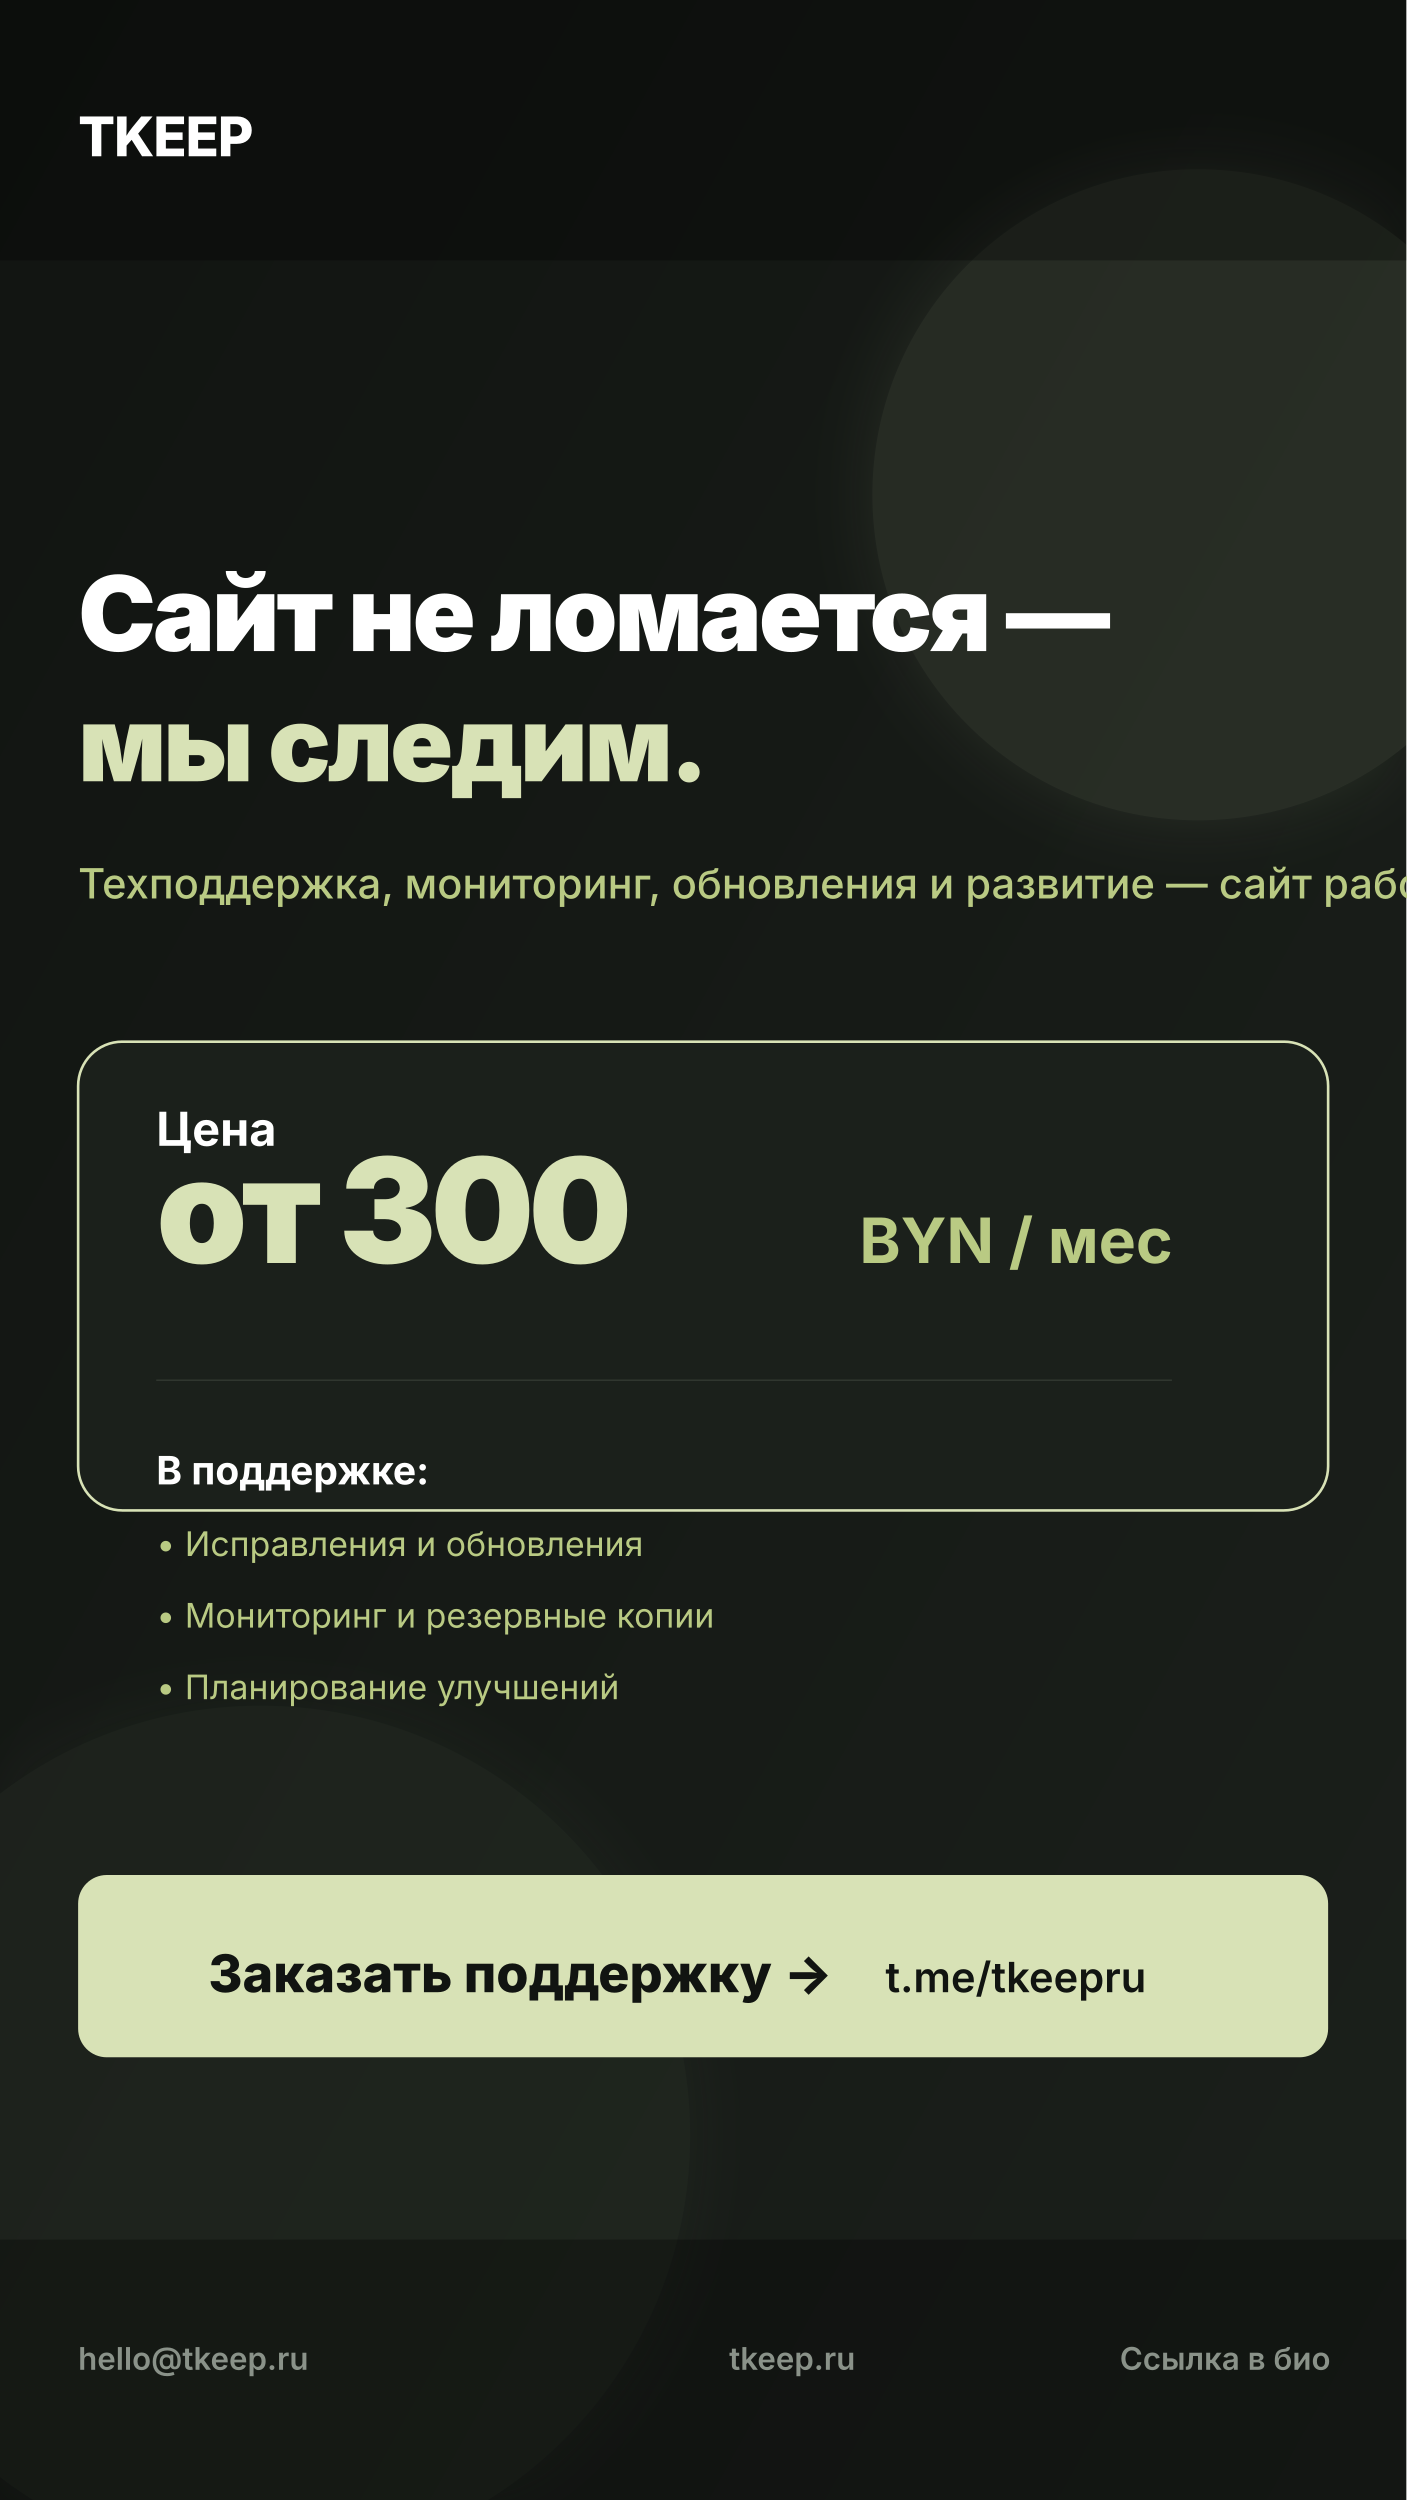
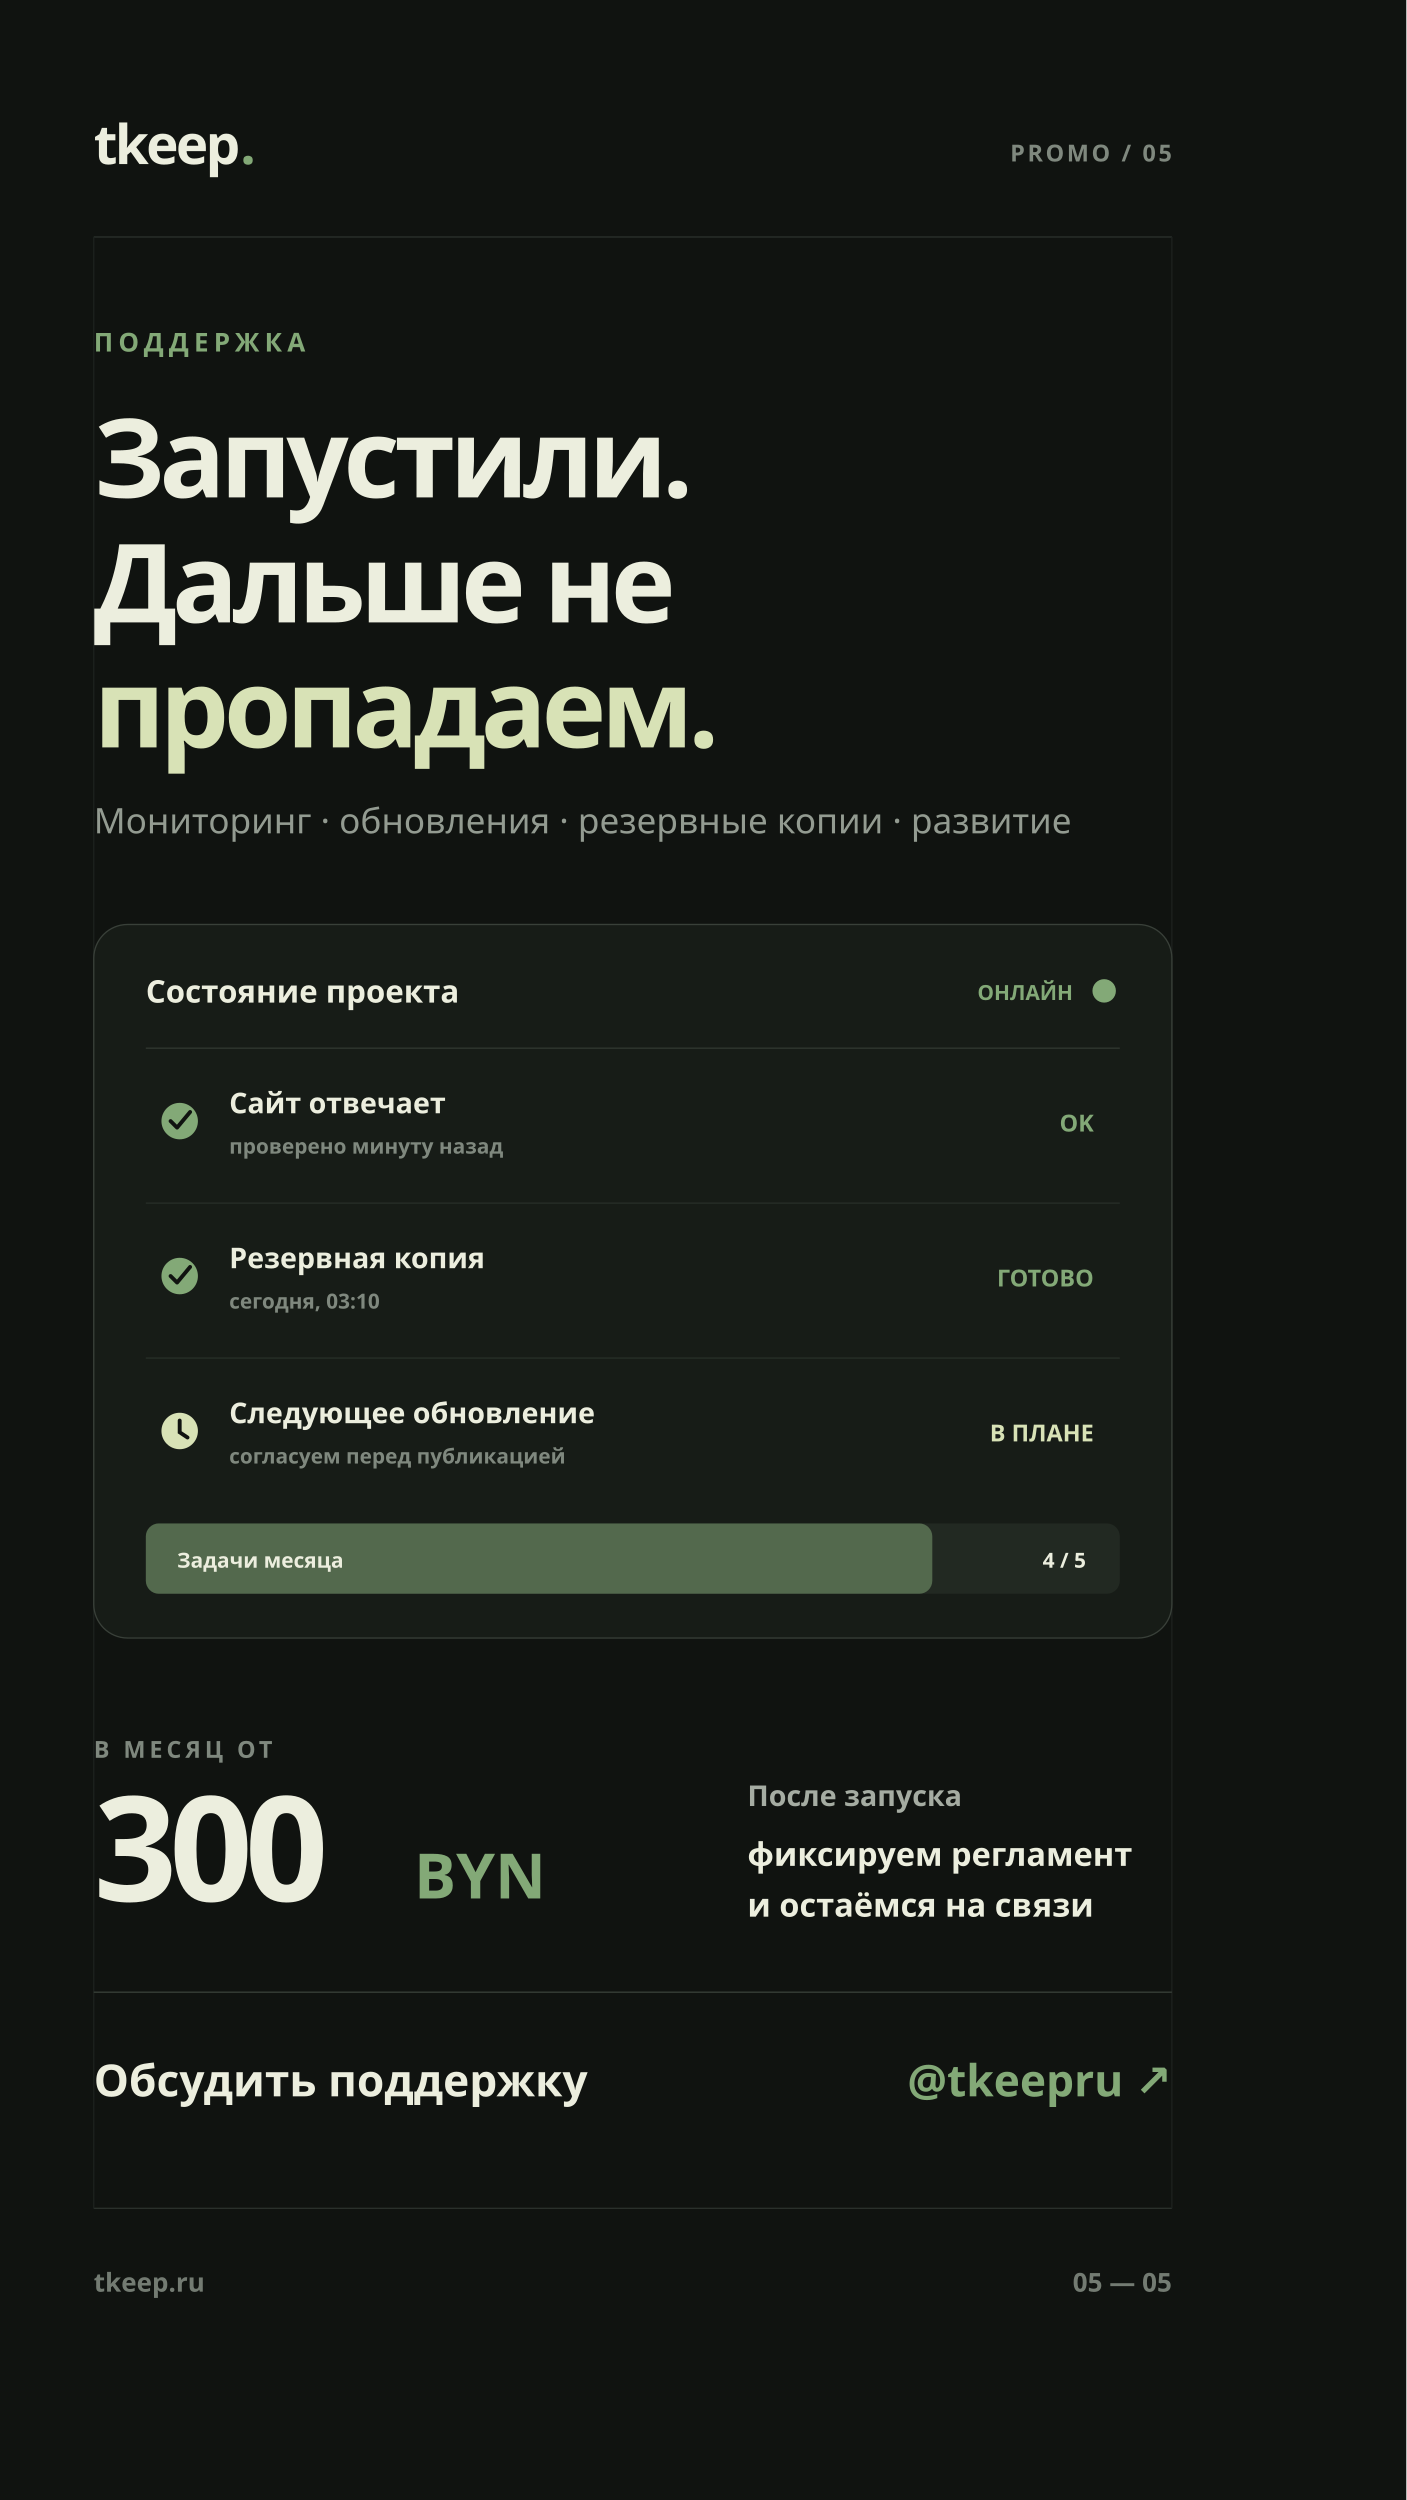
<svg xmlns="http://www.w3.org/2000/svg" width="1080" height="1920" viewBox="0 0 1080 1920">
  <defs>
-     <linearGradient id="grad5" x1="0%" y1="0%" x2="100%" y2="100%">
-       <stop offset="0%" style="stop-color:#111411;stop-opacity:1" />
-       <stop offset="100%" style="stop-color:#1b201b;stop-opacity:1" />
-     </linearGradient>
-     <filter id="glow5" x="-50%" y="-50%" width="200%" height="200%">
-       <feGaussianBlur stdDeviation="24" result="blur" />
-       <feComposite in="SourceGraphic" in2="blur" operator="over" />
-     </filter>
+     <style>
+       @font-face { font-family: Manrope; src: url('../assets/manrope.ttf') format('truetype'); font-weight: 200 800; }
+       text { font-family: Manrope, sans-serif; }
+     </style>
  </defs>
-   <rect width="1080" height="1920" fill="url(#grad5)" />
-   <circle cx="920" cy="380" r="250" fill="#d8e2b6" opacity="0.09" filter="url(#glow5)" />
-   <circle cx="200" cy="1640" r="330" fill="#83a977" opacity="0.07" filter="url(#glow5)" />
-   <rect x="0" y="0" width="1080" height="200" fill="#000000" opacity="0.30" />
-   <rect x="0" y="1720" width="1080" height="200" fill="#000000" opacity="0.30" />
-   <text x="60" y="120" font-family="Inter, sans-serif" font-size="42" font-weight="800" fill="#ffffff" letter-spacing="-0.02em">TKEEP<span fill="#d8e2b6">.</span>
+   <rect width="1080" height="1920" fill="#101310" />
+   <path d="M72 182H900M72 1696H900" stroke="#2b312c" />
+   <path d="M72 182V1696M900 182V1696" stroke="#1c211d" />
+   <text x="72" y="126" fill="#eceede" font-size="42" font-weight="800" letter-spacing="-2">tkeep<tspan fill="#83a977">.</tspan>
  </text>
-   <text x="60" y="500" font-family="Inter, sans-serif" font-size="80" font-weight="900" fill="#ffffff" line-height="1.05" letter-spacing="-0.03em">
-     Сайт не ломается —
-   </text>
-   <text x="60" y="600" font-family="Inter, sans-serif" font-size="80" font-weight="900" fill="#d8e2b6" line-height="1.05" letter-spacing="-0.03em">
-     мы следим.
-   </text>
-   <text x="60" y="690" font-family="Inter, sans-serif" font-size="32" font-weight="500" fill="#b9ca83" line-height="1.4">
-     Техподдержка, мониторинг, обновления и развитие — сайт работает, вы развиваете бизнес.
-   </text>
-   <rect x="60" y="800" width="960" height="360" rx="34" fill="#1b201b" stroke="#d8e2b6" stroke-width="2" />
-   <text x="120" y="880" font-family="Inter, sans-serif" font-size="36" font-weight="700" fill="#ffffff">Цена</text>
-   <text x="120" y="970" font-family="Inter, sans-serif" font-size="112" font-weight="900" fill="#d8e2b6" letter-spacing="-0.04em">от 300</text>
-   <text x="660" y="970" font-family="Inter, sans-serif" font-size="48" font-weight="700" fill="#b9ca83">BYN / мес</text>
-   <line x1="120" y1="1060" x2="900" y2="1060" stroke="#333a32" stroke-width="1" />
-   <text x="120" y="1140" font-family="Inter, sans-serif" font-size="30" font-weight="700" fill="#ffffff">В поддержке:</text>
-   <text x="120" y="1195" font-family="Inter, sans-serif" font-size="26" font-weight="400" fill="#b9ca83">• Исправления и обновления</text>
-   <text x="120" y="1250" font-family="Inter, sans-serif" font-size="26" font-weight="400" fill="#b9ca83">• Мониторинг и резервные копии</text>
-   <text x="120" y="1305" font-family="Inter, sans-serif" font-size="26" font-weight="400" fill="#b9ca83">• Планирование улучшений</text>
-   <rect x="60" y="1440" width="960" height="140" rx="22" fill="#d8e2b6" />
-   <text x="160" y="1530" font-family="Inter, sans-serif" font-size="40" font-weight="800" fill="#111411">Заказать поддержку →</text>
-   <text x="680" y="1530" font-family="Inter, sans-serif" font-size="32" font-weight="600" fill="#111411">t.me/tkeepru</text>
-   <text x="60" y="1820" font-family="Inter, sans-serif" font-size="24" font-weight="600" fill="#8a9289">hello@tkeep.ru</text>
-   <text x="560" y="1820" font-family="Inter, sans-serif" font-size="24" font-weight="600" fill="#8a9289">tkeep.ru</text>
-   <text x="860" y="1820" font-family="Inter, sans-serif" font-size="24" font-weight="600" fill="#8a9289">Ссылка в био</text>
+   <text x="900" y="124" fill="#7f887e" font-size="18" font-weight="700" text-anchor="end" letter-spacing="2">PROMO / 05</text>
+   <text x="72" y="270" fill="#83a977" font-size="20" font-weight="800" letter-spacing="4">ПОДДЕРЖКА</text>
+   <text x="72" y="382" fill="#eceede" font-size="84" font-weight="650" letter-spacing="-4">Запустили.</text>
+   <text x="72" y="478" fill="#eceede" font-size="84" font-weight="650" letter-spacing="-4">Дальше не</text>
+   <text x="72" y="574" fill="#d8e2b6" font-size="84" font-weight="650" letter-spacing="-4">пропадаем.</text>
+   <text x="72" y="640" fill="#939b91" font-size="27" font-weight="500">Мониторинг · обновления · резервные копии · развитие</text>
+   <rect x="72" y="710" width="828" height="548" rx="26" fill="#171c17" stroke="#394039" />
+   <text x="112" y="770" fill="#eceede" font-size="24" font-weight="750">Состояние проекта</text>
+   <circle cx="848" cy="761" r="9" fill="#83a977" />
+   <text x="824" y="768" fill="#83a977" font-size="16" font-weight="750" text-anchor="end">ОНЛАЙН</text>
+   <path d="M112 805H860" stroke="#303730" />
+   <circle cx="138" cy="861" r="14" fill="#83a977" />
+   <path d="M131 861l5 5 10-12" fill="none" stroke="#101310" stroke-width="3" stroke-linecap="round" stroke-linejoin="round" />
+   <text x="176" y="855" fill="#eceede" font-size="22" font-weight="700">Сайт отвечает</text>
+   <text x="176" y="886" fill="#7f887e" font-size="16" font-weight="600">проверено минуту назад</text>
+   <text x="840" y="869" fill="#83a977" font-size="18" font-weight="800" text-anchor="end">OK</text>
+   <path d="M112 924H860" stroke="#272e28" />
+   <circle cx="138" cy="980" r="14" fill="#83a977" />
+   <path d="M131 980l5 5 10-12" fill="none" stroke="#101310" stroke-width="3" stroke-linecap="round" stroke-linejoin="round" />
+   <text x="176" y="974" fill="#eceede" font-size="22" font-weight="700">Резервная копия</text>
+   <text x="176" y="1005" fill="#7f887e" font-size="16" font-weight="600">сегодня, 03:10</text>
+   <text x="840" y="988" fill="#83a977" font-size="18" font-weight="800" text-anchor="end">ГОТОВО</text>
+   <path d="M112 1043H860" stroke="#272e28" />
+   <circle cx="138" cy="1099" r="14" fill="#d8e2b6" />
+   <path d="M138 1091v9l6 4" fill="none" stroke="#101310" stroke-width="3" stroke-linecap="round" />
+   <text x="176" y="1093" fill="#eceede" font-size="22" font-weight="700">Следующее обновление</text>
+   <text x="176" y="1124" fill="#7f887e" font-size="16" font-weight="600">согласуем перед публикацией</text>
+   <text x="840" y="1107" fill="#d8e2b6" font-size="18" font-weight="800" text-anchor="end">В ПЛАНЕ</text>
+   <rect x="112" y="1170" width="748" height="54" rx="10" fill="#222922" />
+   <rect x="112" y="1170" width="604" height="54" rx="10" fill="#83a977" opacity=".5" />
+   <text x="136" y="1204" fill="#eceede" font-size="16" font-weight="750">Задачи месяца</text>
+   <text x="834" y="1204" fill="#eceede" font-size="16" font-weight="800" text-anchor="end">4 / 5</text>
+   <text x="72" y="1350" fill="#7f887e" font-size="18" font-weight="800" letter-spacing="3">В МЕСЯЦ ОТ</text>
+   <text x="72" y="1460" fill="#eceede" font-size="112" font-weight="700" letter-spacing="-6">300</text>
+   <text x="318" y="1458" fill="#83a977" font-size="48" font-weight="750">BYN</text>
+   <text x="574" y="1387" fill="#a5aca2" font-size="22" font-weight="600">После запуска</text>
+   <text x="574" y="1433" fill="#eceede" font-size="25" font-weight="650">фиксируем регламент</text>
+   <text x="574" y="1472" fill="#eceede" font-size="25" font-weight="650">и остаёмся на связи</text>
+   <path d="M72 1530H900" stroke="#384038" />
+   <text x="72" y="1610" fill="#eceede" font-size="34" font-weight="700">Обсудить поддержку</text>
+   <text x="900" y="1610" fill="#83a977" font-size="34" font-weight="750" text-anchor="end">@tkeepru ↗</text>
+   <text x="72" y="1760" fill="#737b72" font-size="20" font-weight="650">tkeep.ru</text>
+   <text x="900" y="1760" fill="#737b72" font-size="20" font-weight="650" text-anchor="end">05 — 05</text>
</svg>
